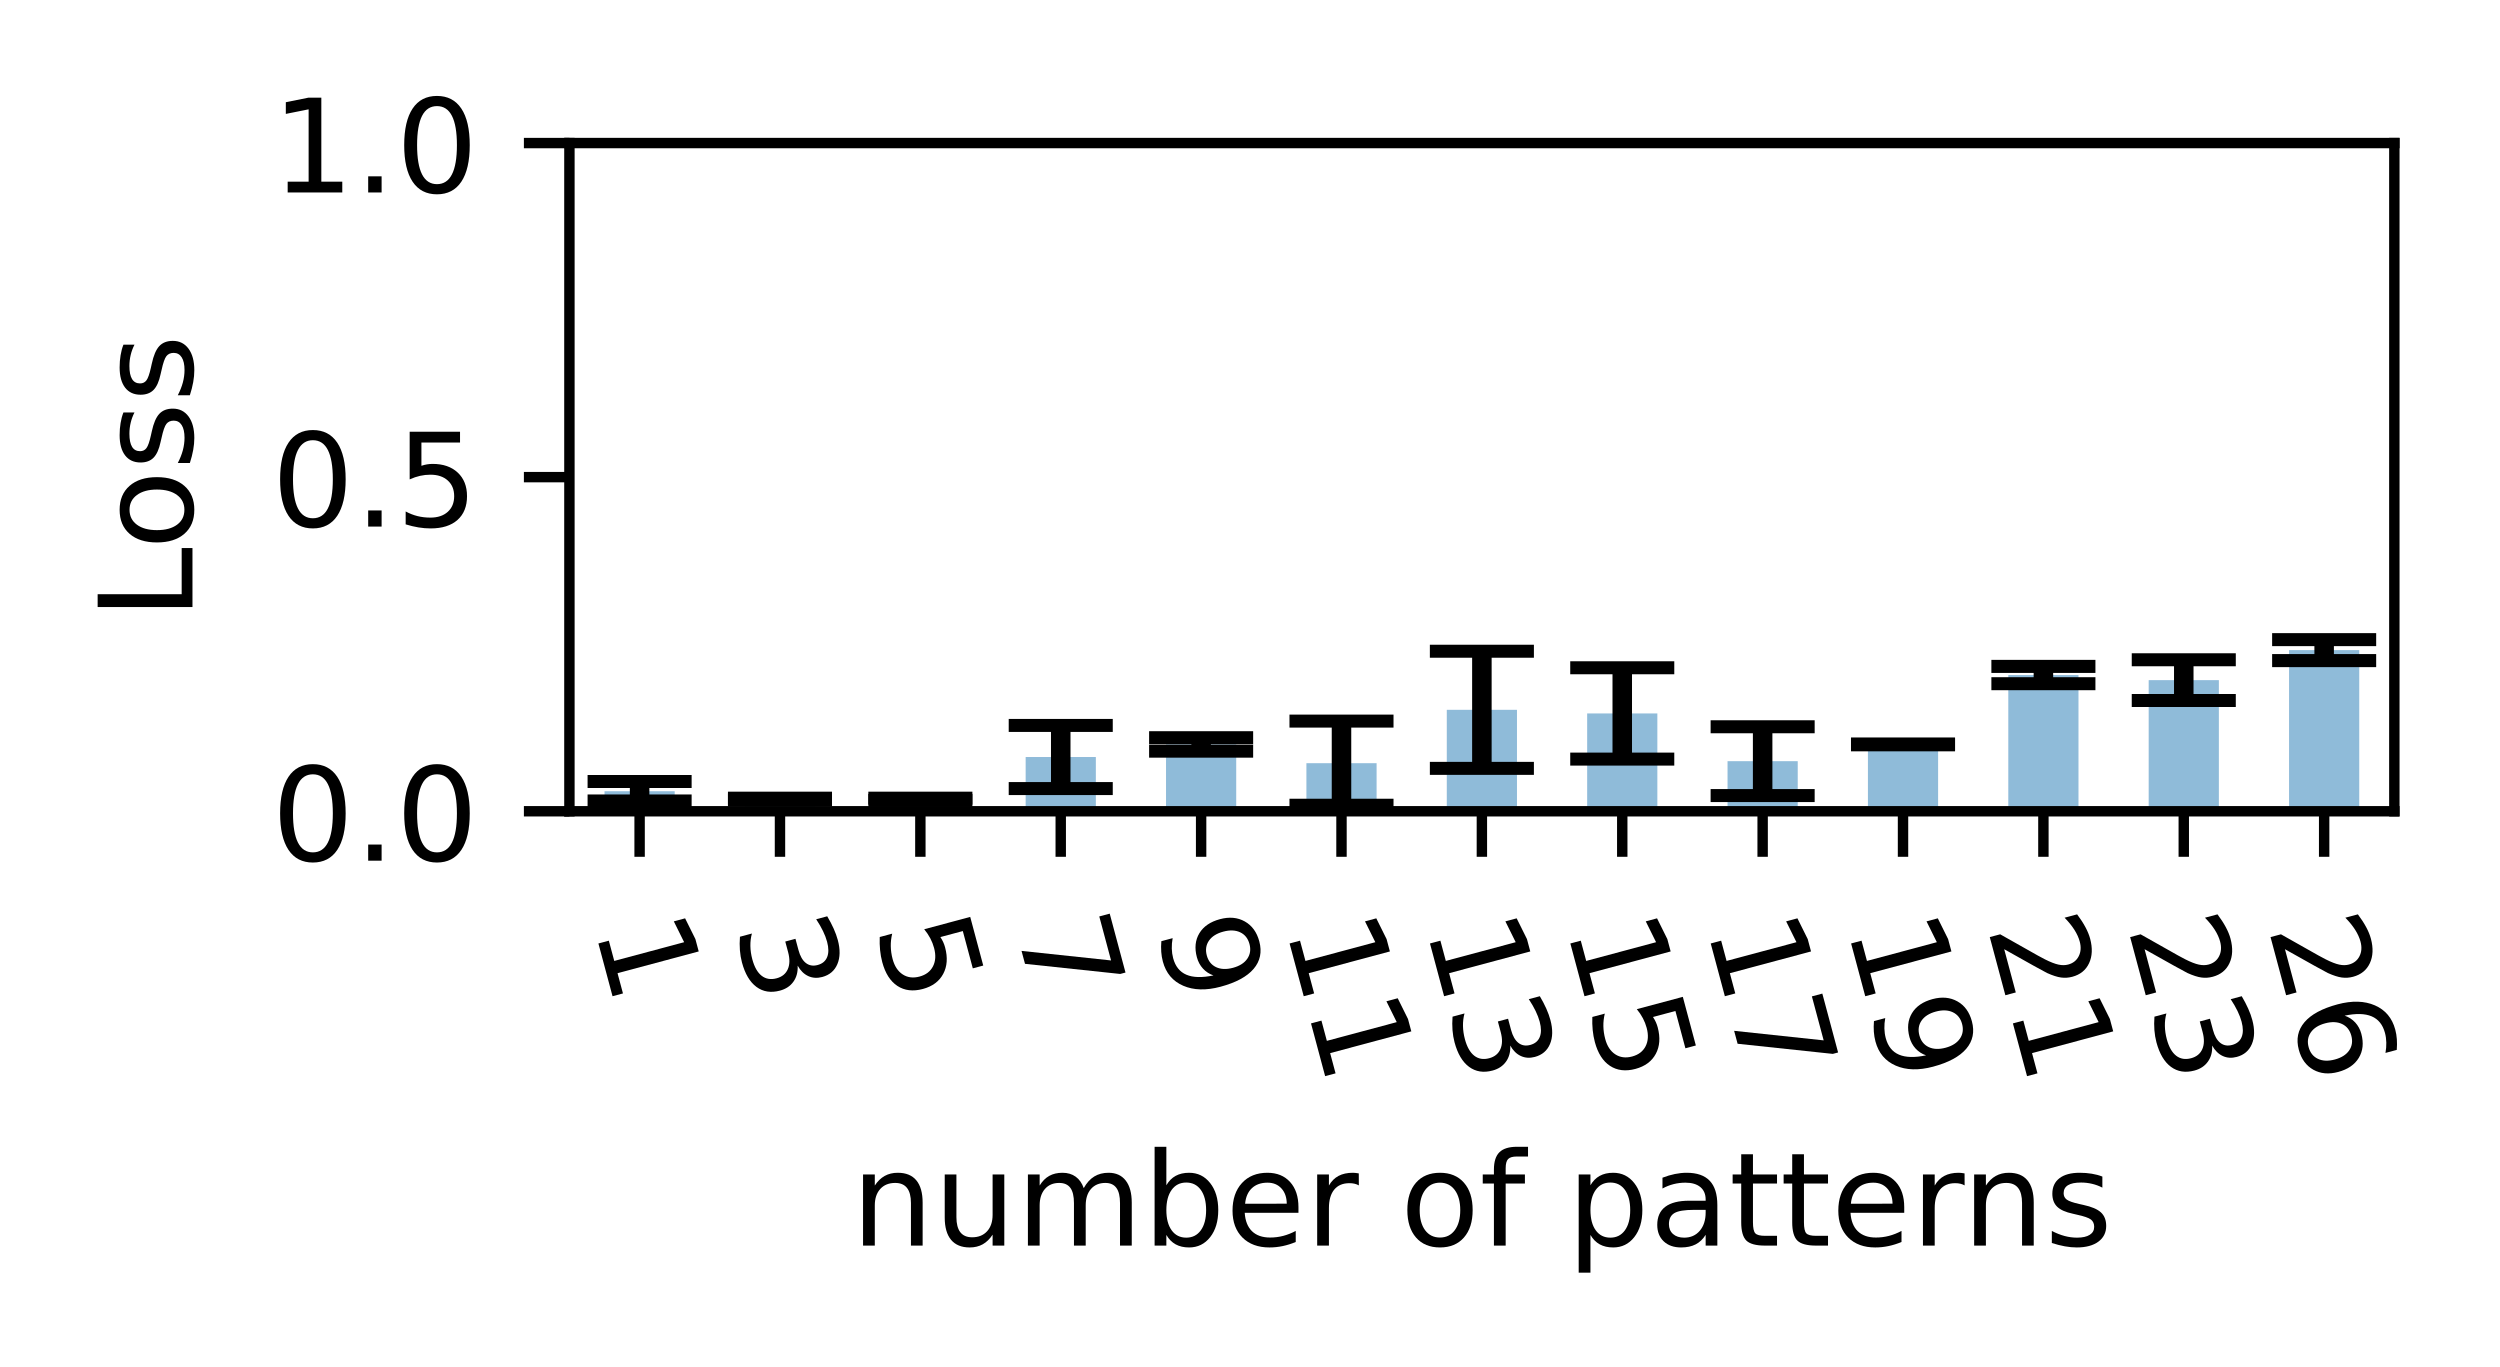
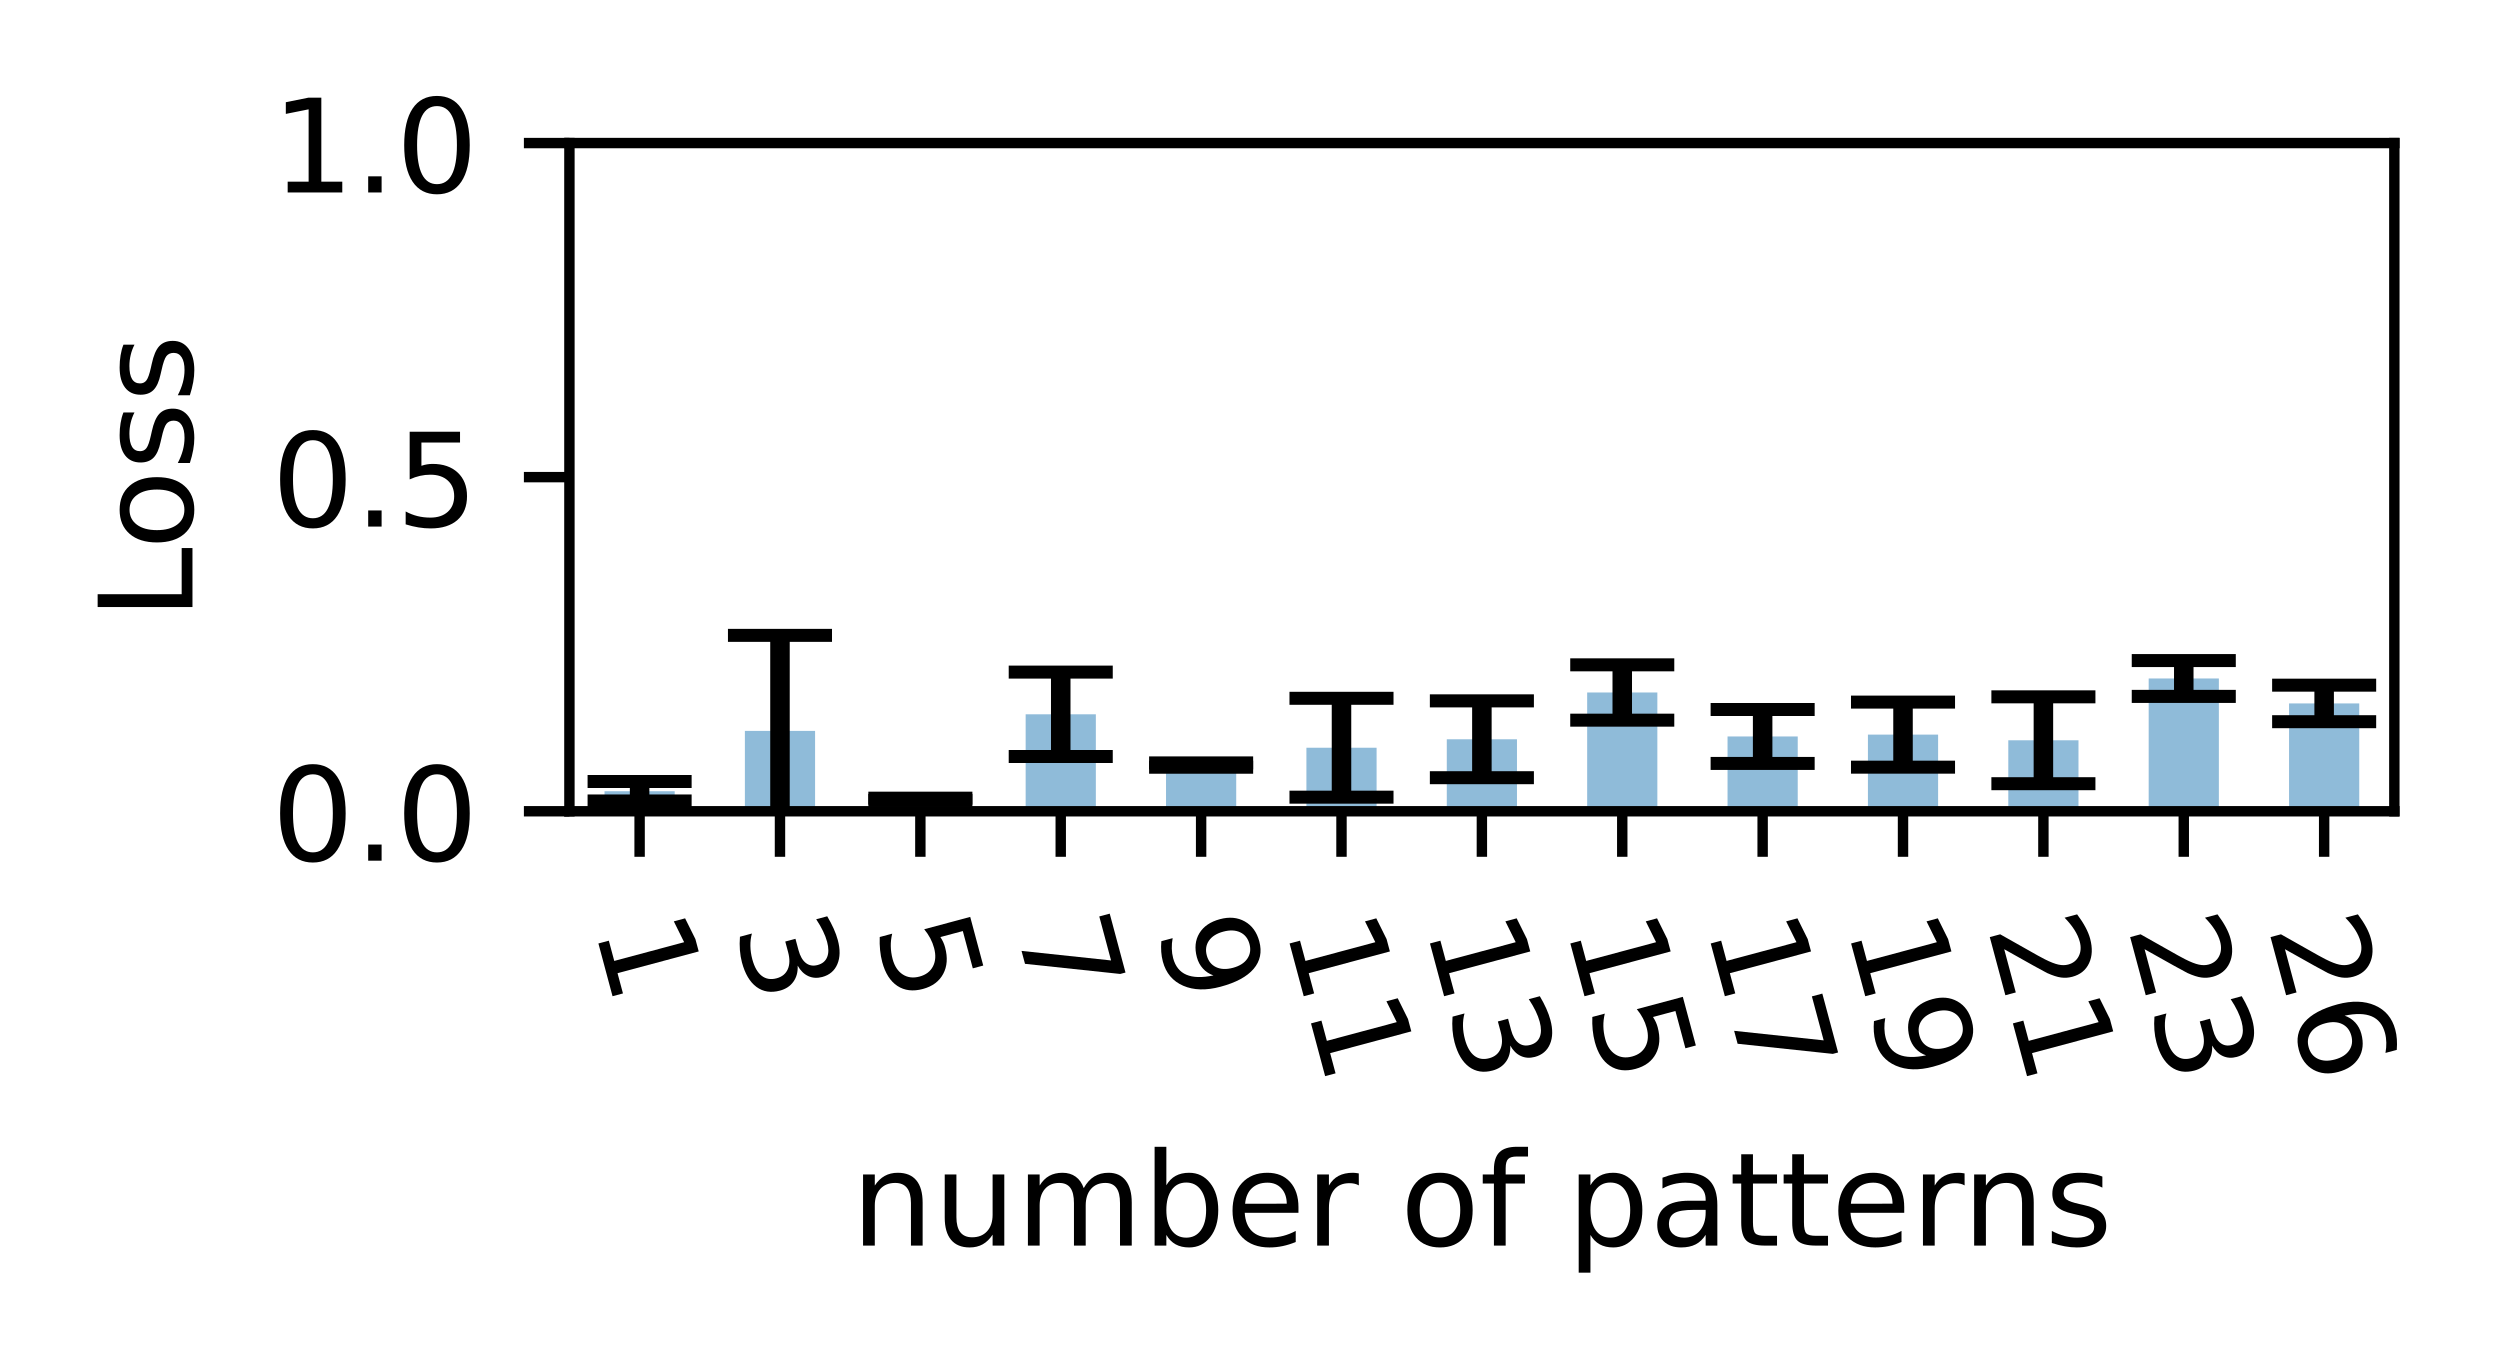
<svg xmlns="http://www.w3.org/2000/svg" xmlns:xlink="http://www.w3.org/1999/xlink" width="192.22pt" height="105.052pt" viewBox="0 0 192.22 105.052" version="1.1">
  <defs>
    <style type="text/css">*{stroke-linejoin: round; stroke-linecap: butt}</style>
  </defs>
  <g id="figure_1">
    <g id="patch_1">
      <path d="M 0 105.052  L 192.22 105.052  L 192.22 0  L 0 0  L 0 105.052  z " style="fill: none" />
    </g>
    <g id="axes_1">
      <g id="patch_2">
        <path d="M 43.781 62.377  L 184.096 62.377  L 184.096 10.999  L 43.781 10.999  L 43.781 62.377  z " style="fill: none" />
      </g>
      <g id="patch_3">
-         <path d="M 46.48 62.377  L 51.876 62.377  L 51.876 60.836  L 46.48 60.836  z " clip-path="url(#p8978beb3d9)" style="fill: #1f77b4; opacity: 0.5" />
+         <path d="M 46.48 62.377  L 51.876 62.377  L 51.876 60.836  L 46.48 60.836  z " clip-path="url(#pccd1e71711)" style="fill: #1f77b4; opacity: 0.5" />
      </g>
      <g id="patch_4">
-         <path d="M 57.273 62.377  L 62.67 62.377  L 62.67 61.443  L 57.273 61.443  z " clip-path="url(#p8978beb3d9)" style="fill: #1f77b4; opacity: 0.5" />
+         <path d="M 57.273 62.377  L 62.67 62.377  L 62.67 56.197  L 57.273 56.197  z " clip-path="url(#pccd1e71711)" style="fill: #1f77b4; opacity: 0.5" />
      </g>
      <g id="patch_5">
-         <path d="M 68.067 62.377  L 73.463 62.377  L 73.463 61.457  L 68.067 61.457  z " clip-path="url(#p8978beb3d9)" style="fill: #1f77b4; opacity: 0.5" />
+         <path d="M 68.067 62.377  L 73.463 62.377  L 73.463 61.457  L 68.067 61.457  z " clip-path="url(#pccd1e71711)" style="fill: #1f77b4; opacity: 0.5" />
      </g>
      <g id="patch_6">
-         <path d="M 78.86 62.377  L 84.257 62.377  L 84.257 58.205  L 78.86 58.205  z " clip-path="url(#p8978beb3d9)" style="fill: #1f77b4; opacity: 0.5" />
+         <path d="M 78.86 62.377  L 84.257 62.377  L 84.257 54.921  L 78.86 54.921  z " clip-path="url(#pccd1e71711)" style="fill: #1f77b4; opacity: 0.5" />
      </g>
      <g id="patch_7">
-         <path d="M 89.653 62.377  L 95.05 62.377  L 95.05 57.237  L 89.653 57.237  z " clip-path="url(#p8978beb3d9)" style="fill: #1f77b4; opacity: 0.5" />
+         <path d="M 89.653 62.377  L 95.05 62.377  L 95.05 58.825  L 89.653 58.825  z " clip-path="url(#pccd1e71711)" style="fill: #1f77b4; opacity: 0.5" />
      </g>
      <g id="patch_8">
-         <path d="M 100.447 62.377  L 105.844 62.377  L 105.844 58.68  L 100.447 58.68  z " clip-path="url(#p8978beb3d9)" style="fill: #1f77b4; opacity: 0.5" />
+         <path d="M 100.447 62.377  L 105.844 62.377  L 105.844 57.492  L 100.447 57.492  z " clip-path="url(#pccd1e71711)" style="fill: #1f77b4; opacity: 0.5" />
      </g>
      <g id="patch_9">
-         <path d="M 111.24 62.377  L 116.637 62.377  L 116.637 54.576  L 111.24 54.576  z " clip-path="url(#p8978beb3d9)" style="fill: #1f77b4; opacity: 0.5" />
+         <path d="M 111.24 62.377  L 116.637 62.377  L 116.637 56.842  L 111.24 56.842  z " clip-path="url(#pccd1e71711)" style="fill: #1f77b4; opacity: 0.5" />
      </g>
      <g id="patch_10">
-         <path d="M 122.034 62.377  L 127.431 62.377  L 127.431 54.855  L 122.034 54.855  z " clip-path="url(#p8978beb3d9)" style="fill: #1f77b4; opacity: 0.5" />
+         <path d="M 122.034 62.377  L 127.431 62.377  L 127.431 53.244  L 122.034 53.244  z " clip-path="url(#pccd1e71711)" style="fill: #1f77b4; opacity: 0.5" />
      </g>
      <g id="patch_11">
-         <path d="M 132.827 62.377  L 138.224 62.377  L 138.224 58.525  L 132.827 58.525  z " clip-path="url(#p8978beb3d9)" style="fill: #1f77b4; opacity: 0.5" />
+         <path d="M 132.827 62.377  L 138.224 62.377  L 138.224 56.625  L 132.827 56.625  z " clip-path="url(#pccd1e71711)" style="fill: #1f77b4; opacity: 0.5" />
      </g>
      <g id="patch_12">
-         <path d="M 143.621 62.377  L 149.017 62.377  L 149.017 57.235  L 143.621 57.235  z " clip-path="url(#p8978beb3d9)" style="fill: #1f77b4; opacity: 0.5" />
+         <path d="M 143.621 62.377  L 149.017 62.377  L 149.017 56.483  L 143.621 56.483  z " clip-path="url(#pccd1e71711)" style="fill: #1f77b4; opacity: 0.5" />
      </g>
      <g id="patch_13">
-         <path d="M 154.414 62.377  L 159.811 62.377  L 159.811 51.904  L 154.414 51.904  z " clip-path="url(#p8978beb3d9)" style="fill: #1f77b4; opacity: 0.5" />
+         <path d="M 154.414 62.377  L 159.811 62.377  L 159.811 56.918  L 154.414 56.918  z " clip-path="url(#pccd1e71711)" style="fill: #1f77b4; opacity: 0.5" />
      </g>
      <g id="patch_14">
-         <path d="M 165.208 62.377  L 170.604 62.377  L 170.604 52.294  L 165.208 52.294  z " clip-path="url(#p8978beb3d9)" style="fill: #1f77b4; opacity: 0.5" />
+         <path d="M 165.208 62.377  L 170.604 62.377  L 170.604 52.167  L 165.208 52.167  z " clip-path="url(#pccd1e71711)" style="fill: #1f77b4; opacity: 0.5" />
      </g>
      <g id="patch_15">
-         <path d="M 176.001 62.377  L 181.398 62.377  L 181.398 49.985  L 176.001 49.985  z " clip-path="url(#p8978beb3d9)" style="fill: #1f77b4; opacity: 0.5" />
+         <path d="M 176.001 62.377  L 181.398 62.377  L 181.398 54.085  L 176.001 54.085  z " clip-path="url(#pccd1e71711)" style="fill: #1f77b4; opacity: 0.5" />
      </g>
      <g id="matplotlib.axis_1">
        <g id="xtick_1">
          <g id="line2d_1">
            <defs>
-               <path id="m51e8d562d4" d="M 0 0  L 0 3.5  " style="stroke: #000000; stroke-width: 0.8" />
+               <path id="md15a72205b" d="M 0 0  L 0 3.5  " style="stroke: #000000; stroke-width: 0.8" />
            </defs>
            <g>
-               <use xlink:href="#m51e8d562d4" x="49.178" y="62.377" style="stroke: #000000; stroke-width: 0.8" />
+               <use xlink:href="#md15a72205b" x="49.178" y="62.377" style="stroke: #000000; stroke-width: 0.8" />
            </g>
          </g>
          <g id="text_1">
            <g transform="translate(45.68926 71.34379) rotate(-285) scale(0.1 -0.1)">
              <defs>
                <path id="DejaVuSans-31" d="M 794 531  L 1825 531  L 1825 4091  L 703 3866  L 703 4441  L 1819 4666  L 2450 4666  L 2450 531  L 3481 531  L 3481 0  L 794 0  L 794 531  z " transform="scale(0.015625)" />
              </defs>
              <use xlink:href="#DejaVuSans-31" />
            </g>
          </g>
        </g>
        <g id="xtick_2">
          <g id="line2d_2">
            <g>
-               <use xlink:href="#m51e8d562d4" x="59.971" y="62.377" style="stroke: #000000; stroke-width: 0.8" />
+               <use xlink:href="#md15a72205b" x="59.971" y="62.377" style="stroke: #000000; stroke-width: 0.8" />
            </g>
          </g>
          <g id="text_2">
            <g transform="translate(56.48272 71.34379) rotate(-285) scale(0.1 -0.1)">
              <defs>
                <path id="DejaVuSans-33" d="M 2597 2516  Q 3050 2419 3304 2112  Q 3559 1806 3559 1356  Q 3559 666 3084 287  Q 2609 -91 1734 -91  Q 1441 -91 1130 -33  Q 819 25 488 141  L 488 750  Q 750 597 1062 519  Q 1375 441 1716 441  Q 2309 441 2620 675  Q 2931 909 2931 1356  Q 2931 1769 2642 2001  Q 2353 2234 1838 2234  L 1294 2234  L 1294 2753  L 1863 2753  Q 2328 2753 2575 2939  Q 2822 3125 2822 3475  Q 2822 3834 2567 4026  Q 2313 4219 1838 4219  Q 1578 4219 1281 4162  Q 984 4106 628 3988  L 628 4550  Q 988 4650 1302 4700  Q 1616 4750 1894 4750  Q 2613 4750 3031 4423  Q 3450 4097 3450 3541  Q 3450 3153 3228 2886  Q 3006 2619 2597 2516  z " transform="scale(0.015625)" />
              </defs>
              <use xlink:href="#DejaVuSans-33" />
            </g>
          </g>
        </g>
        <g id="xtick_3">
          <g id="line2d_3">
            <g>
-               <use xlink:href="#m51e8d562d4" x="70.765" y="62.377" style="stroke: #000000; stroke-width: 0.8" />
+               <use xlink:href="#md15a72205b" x="70.765" y="62.377" style="stroke: #000000; stroke-width: 0.8" />
            </g>
          </g>
          <g id="text_3">
            <g transform="translate(67.27618 71.34379) rotate(-285) scale(0.1 -0.1)">
              <defs>
                <path id="DejaVuSans-35" d="M 691 4666  L 3169 4666  L 3169 4134  L 1269 4134  L 1269 2991  Q 1406 3038 1543 3061  Q 1681 3084 1819 3084  Q 2600 3084 3056 2656  Q 3513 2228 3513 1497  Q 3513 744 3044 326  Q 2575 -91 1722 -91  Q 1428 -91 1123 -41  Q 819 9 494 109  L 494 744  Q 775 591 1075 516  Q 1375 441 1709 441  Q 2250 441 2565 725  Q 2881 1009 2881 1497  Q 2881 1984 2565 2268  Q 2250 2553 1709 2553  Q 1456 2553 1204 2497  Q 953 2441 691 2322  L 691 4666  z " transform="scale(0.015625)" />
              </defs>
              <use xlink:href="#DejaVuSans-35" />
            </g>
          </g>
        </g>
        <g id="xtick_4">
          <g id="line2d_4">
            <g>
-               <use xlink:href="#m51e8d562d4" x="81.558" y="62.377" style="stroke: #000000; stroke-width: 0.8" />
+               <use xlink:href="#md15a72205b" x="81.558" y="62.377" style="stroke: #000000; stroke-width: 0.8" />
            </g>
          </g>
          <g id="text_4">
            <g transform="translate(78.06964 71.34379) rotate(-285) scale(0.1 -0.1)">
              <defs>
                <path id="DejaVuSans-37" d="M 525 4666  L 3525 4666  L 3525 4397  L 1831 0  L 1172 0  L 2766 4134  L 525 4134  L 525 4666  z " transform="scale(0.015625)" />
              </defs>
              <use xlink:href="#DejaVuSans-37" />
            </g>
          </g>
        </g>
        <g id="xtick_5">
          <g id="line2d_5">
            <g>
-               <use xlink:href="#m51e8d562d4" x="92.352" y="62.377" style="stroke: #000000; stroke-width: 0.8" />
+               <use xlink:href="#md15a72205b" x="92.352" y="62.377" style="stroke: #000000; stroke-width: 0.8" />
            </g>
          </g>
          <g id="text_5">
            <g transform="translate(88.86309 71.34379) rotate(-285) scale(0.1 -0.1)">
              <defs>
                <path id="DejaVuSans-39" d="M 703 97  L 703 672  Q 941 559 1184 500  Q 1428 441 1663 441  Q 2288 441 2617 861  Q 2947 1281 2994 2138  Q 2813 1869 2534 1725  Q 2256 1581 1919 1581  Q 1219 1581 811 2004  Q 403 2428 403 3163  Q 403 3881 828 4315  Q 1253 4750 1959 4750  Q 2769 4750 3195 4129  Q 3622 3509 3622 2328  Q 3622 1225 3098 567  Q 2575 -91 1691 -91  Q 1453 -91 1209 -44  Q 966 3 703 97  z M 1959 2075  Q 2384 2075 2632 2365  Q 2881 2656 2881 3163  Q 2881 3666 2632 3958  Q 2384 4250 1959 4250  Q 1534 4250 1286 3958  Q 1038 3666 1038 3163  Q 1038 2656 1286 2365  Q 1534 2075 1959 2075  z " transform="scale(0.015625)" />
              </defs>
              <use xlink:href="#DejaVuSans-39" />
            </g>
          </g>
        </g>
        <g id="xtick_6">
          <g id="line2d_6">
            <g>
-               <use xlink:href="#m51e8d562d4" x="103.145" y="62.377" style="stroke: #000000; stroke-width: 0.8" />
+               <use xlink:href="#md15a72205b" x="103.145" y="62.377" style="stroke: #000000; stroke-width: 0.8" />
            </g>
          </g>
          <g id="text_6">
            <g transform="translate(98.83318 71.34379) rotate(-285) scale(0.1 -0.1)">
              <use xlink:href="#DejaVuSans-31" />
              <use xlink:href="#DejaVuSans-31" transform="translate(63.62305 0)" />
            </g>
          </g>
        </g>
        <g id="xtick_7">
          <g id="line2d_7">
            <g>
-               <use xlink:href="#m51e8d562d4" x="113.939" y="62.377" style="stroke: #000000; stroke-width: 0.8" />
+               <use xlink:href="#md15a72205b" x="113.939" y="62.377" style="stroke: #000000; stroke-width: 0.8" />
            </g>
          </g>
          <g id="text_7">
            <g transform="translate(109.6266 71.34379) rotate(-285) scale(0.1 -0.1)">
              <use xlink:href="#DejaVuSans-31" />
              <use xlink:href="#DejaVuSans-33" transform="translate(63.62305 0)" />
            </g>
          </g>
        </g>
        <g id="xtick_8">
          <g id="line2d_8">
            <g>
-               <use xlink:href="#m51e8d562d4" x="124.732" y="62.377" style="stroke: #000000; stroke-width: 0.8" />
+               <use xlink:href="#md15a72205b" x="124.732" y="62.377" style="stroke: #000000; stroke-width: 0.8" />
            </g>
          </g>
          <g id="text_8">
            <g transform="translate(120.4201 71.34379) rotate(-285) scale(0.1 -0.1)">
              <use xlink:href="#DejaVuSans-31" />
              <use xlink:href="#DejaVuSans-35" transform="translate(63.62305 0)" />
            </g>
          </g>
        </g>
        <g id="xtick_9">
          <g id="line2d_9">
            <g>
-               <use xlink:href="#m51e8d562d4" x="135.526" y="62.377" style="stroke: #000000; stroke-width: 0.8" />
+               <use xlink:href="#md15a72205b" x="135.526" y="62.377" style="stroke: #000000; stroke-width: 0.8" />
            </g>
          </g>
          <g id="text_9">
            <g transform="translate(131.2136 71.34379) rotate(-285) scale(0.1 -0.1)">
              <use xlink:href="#DejaVuSans-31" />
              <use xlink:href="#DejaVuSans-37" transform="translate(63.62305 0)" />
            </g>
          </g>
        </g>
        <g id="xtick_10">
          <g id="line2d_10">
            <g>
-               <use xlink:href="#m51e8d562d4" x="146.319" y="62.377" style="stroke: #000000; stroke-width: 0.8" />
+               <use xlink:href="#md15a72205b" x="146.319" y="62.377" style="stroke: #000000; stroke-width: 0.8" />
            </g>
          </g>
          <g id="text_10">
            <g transform="translate(142.007 71.34379) rotate(-285) scale(0.1 -0.1)">
              <use xlink:href="#DejaVuSans-31" />
              <use xlink:href="#DejaVuSans-39" transform="translate(63.62305 0)" />
            </g>
          </g>
        </g>
        <g id="xtick_11">
          <g id="line2d_11">
            <g>
-               <use xlink:href="#m51e8d562d4" x="157.113" y="62.377" style="stroke: #000000; stroke-width: 0.8" />
+               <use xlink:href="#md15a72205b" x="157.113" y="62.377" style="stroke: #000000; stroke-width: 0.8" />
            </g>
          </g>
          <g id="text_11">
            <g transform="translate(152.8005 71.34379) rotate(-285) scale(0.1 -0.1)">
              <defs>
                <path id="DejaVuSans-32" d="M 1228 531  L 3431 531  L 3431 0  L 469 0  L 469 531  Q 828 903 1448 1529  Q 2069 2156 2228 2338  Q 2531 2678 2651 2914  Q 2772 3150 2772 3378  Q 2772 3750 2511 3984  Q 2250 4219 1831 4219  Q 1534 4219 1204 4116  Q 875 4013 500 3803  L 500 4441  Q 881 4594 1212 4672  Q 1544 4750 1819 4750  Q 2544 4750 2975 4387  Q 3406 4025 3406 3419  Q 3406 3131 3298 2873  Q 3191 2616 2906 2266  Q 2828 2175 2409 1742  Q 1991 1309 1228 531  z " transform="scale(0.015625)" />
              </defs>
              <use xlink:href="#DejaVuSans-32" />
              <use xlink:href="#DejaVuSans-31" transform="translate(63.62305 0)" />
            </g>
          </g>
        </g>
        <g id="xtick_12">
          <g id="line2d_12">
            <g>
-               <use xlink:href="#m51e8d562d4" x="167.906" y="62.377" style="stroke: #000000; stroke-width: 0.8" />
+               <use xlink:href="#md15a72205b" x="167.906" y="62.377" style="stroke: #000000; stroke-width: 0.8" />
            </g>
          </g>
          <g id="text_12">
            <g transform="translate(163.5939 71.34379) rotate(-285) scale(0.1 -0.1)">
              <use xlink:href="#DejaVuSans-32" />
              <use xlink:href="#DejaVuSans-33" transform="translate(63.62305 0)" />
            </g>
          </g>
        </g>
        <g id="xtick_13">
          <g id="line2d_13">
            <g>
-               <use xlink:href="#m51e8d562d4" x="178.699" y="62.377" style="stroke: #000000; stroke-width: 0.8" />
+               <use xlink:href="#md15a72205b" x="178.699" y="62.377" style="stroke: #000000; stroke-width: 0.8" />
            </g>
          </g>
          <g id="text_13">
            <g transform="translate(174.3874 71.34379) rotate(-285) scale(0.1 -0.1)">
              <defs>
                <path id="DejaVuSans-36" d="M 2113 2584  Q 1688 2584 1439 2293  Q 1191 2003 1191 1497  Q 1191 994 1439 701  Q 1688 409 2113 409  Q 2538 409 2786 701  Q 3034 994 3034 1497  Q 3034 2003 2786 2293  Q 2538 2584 2113 2584  z M 3366 4563  L 3366 3988  Q 3128 4100 2886 4159  Q 2644 4219 2406 4219  Q 1781 4219 1451 3797  Q 1122 3375 1075 2522  Q 1259 2794 1537 2939  Q 1816 3084 2150 3084  Q 2853 3084 3261 2657  Q 3669 2231 3669 1497  Q 3669 778 3244 343  Q 2819 -91 2113 -91  Q 1303 -91 875 529  Q 447 1150 447 2328  Q 447 3434 972 4092  Q 1497 4750 2381 4750  Q 2619 4750 2861 4703  Q 3103 4656 3366 4563  z " transform="scale(0.015625)" />
              </defs>
              <use xlink:href="#DejaVuSans-32" />
              <use xlink:href="#DejaVuSans-36" transform="translate(63.62305 0)" />
            </g>
          </g>
        </g>
        <g id="text_14">
          <g transform="translate(65.45045 95.7719) scale(0.1 -0.1)">
            <defs>
              <path id="DejaVuSans-6e" d="M 3513 2113  L 3513 0  L 2938 0  L 2938 2094  Q 2938 2591 2744 2837  Q 2550 3084 2163 3084  Q 1697 3084 1428 2787  Q 1159 2491 1159 1978  L 1159 0  L 581 0  L 581 3500  L 1159 3500  L 1159 2956  Q 1366 3272 1645 3428  Q 1925 3584 2291 3584  Q 2894 3584 3203 3211  Q 3513 2838 3513 2113  z " transform="scale(0.015625)" />
              <path id="DejaVuSans-75" d="M 544 1381  L 544 3500  L 1119 3500  L 1119 1403  Q 1119 906 1312 657  Q 1506 409 1894 409  Q 2359 409 2629 706  Q 2900 1003 2900 1516  L 2900 3500  L 3475 3500  L 3475 0  L 2900 0  L 2900 538  Q 2691 219 2414 64  Q 2138 -91 1772 -91  Q 1169 -91 856 284  Q 544 659 544 1381  z M 1991 3584  L 1991 3584  z " transform="scale(0.015625)" />
              <path id="DejaVuSans-6d" d="M 3328 2828  Q 3544 3216 3844 3400  Q 4144 3584 4550 3584  Q 5097 3584 5394 3201  Q 5691 2819 5691 2113  L 5691 0  L 5113 0  L 5113 2094  Q 5113 2597 4934 2840  Q 4756 3084 4391 3084  Q 3944 3084 3684 2787  Q 3425 2491 3425 1978  L 3425 0  L 2847 0  L 2847 2094  Q 2847 2600 2669 2842  Q 2491 3084 2119 3084  Q 1678 3084 1418 2786  Q 1159 2488 1159 1978  L 1159 0  L 581 0  L 581 3500  L 1159 3500  L 1159 2956  Q 1356 3278 1631 3431  Q 1906 3584 2284 3584  Q 2666 3584 2933 3390  Q 3200 3197 3328 2828  z " transform="scale(0.015625)" />
              <path id="DejaVuSans-62" d="M 3116 1747  Q 3116 2381 2855 2742  Q 2594 3103 2138 3103  Q 1681 3103 1420 2742  Q 1159 2381 1159 1747  Q 1159 1113 1420 752  Q 1681 391 2138 391  Q 2594 391 2855 752  Q 3116 1113 3116 1747  z M 1159 2969  Q 1341 3281 1617 3432  Q 1894 3584 2278 3584  Q 2916 3584 3314 3078  Q 3713 2572 3713 1747  Q 3713 922 3314 415  Q 2916 -91 2278 -91  Q 1894 -91 1617 61  Q 1341 213 1159 525  L 1159 0  L 581 0  L 581 4863  L 1159 4863  L 1159 2969  z " transform="scale(0.015625)" />
              <path id="DejaVuSans-65" d="M 3597 1894  L 3597 1613  L 953 1613  Q 991 1019 1311 708  Q 1631 397 2203 397  Q 2534 397 2845 478  Q 3156 559 3463 722  L 3463 178  Q 3153 47 2828 -22  Q 2503 -91 2169 -91  Q 1331 -91 842 396  Q 353 884 353 1716  Q 353 2575 817 3079  Q 1281 3584 2069 3584  Q 2775 3584 3186 3129  Q 3597 2675 3597 1894  z M 3022 2063  Q 3016 2534 2758 2815  Q 2500 3097 2075 3097  Q 1594 3097 1305 2825  Q 1016 2553 972 2059  L 3022 2063  z " transform="scale(0.015625)" />
              <path id="DejaVuSans-72" d="M 2631 2963  Q 2534 3019 2420 3045  Q 2306 3072 2169 3072  Q 1681 3072 1420 2755  Q 1159 2438 1159 1844  L 1159 0  L 581 0  L 581 3500  L 1159 3500  L 1159 2956  Q 1341 3275 1631 3429  Q 1922 3584 2338 3584  Q 2397 3584 2469 3576  Q 2541 3569 2628 3553  L 2631 2963  z " transform="scale(0.015625)" />
              <path id="DejaVuSans-20" transform="scale(0.015625)" />
              <path id="DejaVuSans-6f" d="M 1959 3097  Q 1497 3097 1228 2736  Q 959 2375 959 1747  Q 959 1119 1226 758  Q 1494 397 1959 397  Q 2419 397 2687 759  Q 2956 1122 2956 1747  Q 2956 2369 2687 2733  Q 2419 3097 1959 3097  z M 1959 3584  Q 2709 3584 3137 3096  Q 3566 2609 3566 1747  Q 3566 888 3137 398  Q 2709 -91 1959 -91  Q 1206 -91 779 398  Q 353 888 353 1747  Q 353 2609 779 3096  Q 1206 3584 1959 3584  z " transform="scale(0.015625)" />
              <path id="DejaVuSans-66" d="M 2375 4863  L 2375 4384  L 1825 4384  Q 1516 4384 1395 4259  Q 1275 4134 1275 3809  L 1275 3500  L 2222 3500  L 2222 3053  L 1275 3053  L 1275 0  L 697 0  L 697 3053  L 147 3053  L 147 3500  L 697 3500  L 697 3744  Q 697 4328 969 4595  Q 1241 4863 1831 4863  L 2375 4863  z " transform="scale(0.015625)" />
              <path id="DejaVuSans-70" d="M 1159 525  L 1159 -1331  L 581 -1331  L 581 3500  L 1159 3500  L 1159 2969  Q 1341 3281 1617 3432  Q 1894 3584 2278 3584  Q 2916 3584 3314 3078  Q 3713 2572 3713 1747  Q 3713 922 3314 415  Q 2916 -91 2278 -91  Q 1894 -91 1617 61  Q 1341 213 1159 525  z M 3116 1747  Q 3116 2381 2855 2742  Q 2594 3103 2138 3103  Q 1681 3103 1420 2742  Q 1159 2381 1159 1747  Q 1159 1113 1420 752  Q 1681 391 2138 391  Q 2594 391 2855 752  Q 3116 1113 3116 1747  z " transform="scale(0.015625)" />
              <path id="DejaVuSans-61" d="M 2194 1759  Q 1497 1759 1228 1600  Q 959 1441 959 1056  Q 959 750 1161 570  Q 1363 391 1709 391  Q 2188 391 2477 730  Q 2766 1069 2766 1631  L 2766 1759  L 2194 1759  z M 3341 1997  L 3341 0  L 2766 0  L 2766 531  Q 2569 213 2275 61  Q 1981 -91 1556 -91  Q 1019 -91 701 211  Q 384 513 384 1019  Q 384 1609 779 1909  Q 1175 2209 1959 2209  L 2766 2209  L 2766 2266  Q 2766 2663 2505 2880  Q 2244 3097 1772 3097  Q 1472 3097 1187 3025  Q 903 2953 641 2809  L 641 3341  Q 956 3463 1253 3523  Q 1550 3584 1831 3584  Q 2591 3584 2966 3190  Q 3341 2797 3341 1997  z " transform="scale(0.015625)" />
              <path id="DejaVuSans-74" d="M 1172 4494  L 1172 3500  L 2356 3500  L 2356 3053  L 1172 3053  L 1172 1153  Q 1172 725 1289 603  Q 1406 481 1766 481  L 2356 481  L 2356 0  L 1766 0  Q 1100 0 847 248  Q 594 497 594 1153  L 594 3053  L 172 3053  L 172 3500  L 594 3500  L 594 4494  L 1172 4494  z " transform="scale(0.015625)" />
              <path id="DejaVuSans-73" d="M 2834 3397  L 2834 2853  Q 2591 2978 2328 3040  Q 2066 3103 1784 3103  Q 1356 3103 1142 2972  Q 928 2841 928 2578  Q 928 2378 1081 2264  Q 1234 2150 1697 2047  L 1894 2003  Q 2506 1872 2764 1633  Q 3022 1394 3022 966  Q 3022 478 2636 193  Q 2250 -91 1575 -91  Q 1294 -91 989 -36  Q 684 19 347 128  L 347 722  Q 666 556 975 473  Q 1284 391 1588 391  Q 1994 391 2212 530  Q 2431 669 2431 922  Q 2431 1156 2273 1281  Q 2116 1406 1581 1522  L 1381 1569  Q 847 1681 609 1914  Q 372 2147 372 2553  Q 372 3047 722 3315  Q 1072 3584 1716 3584  Q 2034 3584 2315 3537  Q 2597 3491 2834 3397  z " transform="scale(0.015625)" />
            </defs>
            <use xlink:href="#DejaVuSans-6e" />
            <use xlink:href="#DejaVuSans-75" transform="translate(63.37891 0)" />
            <use xlink:href="#DejaVuSans-6d" transform="translate(126.7578 0)" />
            <use xlink:href="#DejaVuSans-62" transform="translate(224.1699 0)" />
            <use xlink:href="#DejaVuSans-65" transform="translate(287.6465 0)" />
            <use xlink:href="#DejaVuSans-72" transform="translate(349.1699 0)" />
            <use xlink:href="#DejaVuSans-20" transform="translate(390.2832 0)" />
            <use xlink:href="#DejaVuSans-6f" transform="translate(422.0703 0)" />
            <use xlink:href="#DejaVuSans-66" transform="translate(483.252 0)" />
            <use xlink:href="#DejaVuSans-20" transform="translate(518.457 0)" />
            <use xlink:href="#DejaVuSans-70" transform="translate(550.2441 0)" />
            <use xlink:href="#DejaVuSans-61" transform="translate(613.7207 0)" />
            <use xlink:href="#DejaVuSans-74" transform="translate(675 0)" />
            <use xlink:href="#DejaVuSans-74" transform="translate(714.209 0)" />
            <use xlink:href="#DejaVuSans-65" transform="translate(753.418 0)" />
            <use xlink:href="#DejaVuSans-72" transform="translate(814.9414 0)" />
            <use xlink:href="#DejaVuSans-6e" transform="translate(854.3047 0)" />
            <use xlink:href="#DejaVuSans-73" transform="translate(917.6836 0)" />
          </g>
        </g>
      </g>
      <g id="matplotlib.axis_2">
        <g id="ytick_1">
          <g id="line2d_14">
            <defs>
-               <path id="m951de542c3" d="M 0 0  L -3.5 0  " style="stroke: #000000; stroke-width: 0.8" />
+               <path id="m23c8a04f16" d="M 0 0  L -3.5 0  " style="stroke: #000000; stroke-width: 0.8" />
            </defs>
            <g>
-               <use xlink:href="#m951de542c3" x="43.781" y="62.377" style="stroke: #000000; stroke-width: 0.8" />
+               <use xlink:href="#m23c8a04f16" x="43.781" y="62.377" style="stroke: #000000; stroke-width: 0.8" />
            </g>
          </g>
          <g id="text_15">
            <g transform="translate(20.87813 66.17639) scale(0.1 -0.1)">
              <defs>
                <path id="DejaVuSans-30" d="M 2034 4250  Q 1547 4250 1301 3770  Q 1056 3291 1056 2328  Q 1056 1369 1301 889  Q 1547 409 2034 409  Q 2525 409 2770 889  Q 3016 1369 3016 2328  Q 3016 3291 2770 3770  Q 2525 4250 2034 4250  z M 2034 4750  Q 2819 4750 3233 4129  Q 3647 3509 3647 2328  Q 3647 1150 3233 529  Q 2819 -91 2034 -91  Q 1250 -91 836 529  Q 422 1150 422 2328  Q 422 3509 836 4129  Q 1250 4750 2034 4750  z " transform="scale(0.015625)" />
                <path id="DejaVuSans-2e" d="M 684 794  L 1344 794  L 1344 0  L 684 0  L 684 794  z " transform="scale(0.015625)" />
              </defs>
              <use xlink:href="#DejaVuSans-30" />
              <use xlink:href="#DejaVuSans-2e" transform="translate(63.62305 0)" />
              <use xlink:href="#DejaVuSans-30" transform="translate(95.41016 0)" />
            </g>
          </g>
        </g>
        <g id="ytick_2">
          <g id="line2d_15">
            <g>
-               <use xlink:href="#m951de542c3" x="43.781" y="36.688" style="stroke: #000000; stroke-width: 0.8" />
+               <use xlink:href="#m23c8a04f16" x="43.781" y="36.688" style="stroke: #000000; stroke-width: 0.8" />
            </g>
          </g>
          <g id="text_16">
            <g transform="translate(20.87813 40.48741) scale(0.1 -0.1)">
              <use xlink:href="#DejaVuSans-30" />
              <use xlink:href="#DejaVuSans-2e" transform="translate(63.62305 0)" />
              <use xlink:href="#DejaVuSans-35" transform="translate(95.41016 0)" />
            </g>
          </g>
        </g>
        <g id="ytick_3">
          <g id="line2d_16">
            <g>
-               <use xlink:href="#m951de542c3" x="43.781" y="10.999" style="stroke: #000000; stroke-width: 0.8" />
+               <use xlink:href="#m23c8a04f16" x="43.781" y="10.999" style="stroke: #000000; stroke-width: 0.8" />
            </g>
          </g>
          <g id="text_17">
            <g transform="translate(20.87813 14.79844) scale(0.1 -0.1)">
              <use xlink:href="#DejaVuSans-31" />
              <use xlink:href="#DejaVuSans-2e" transform="translate(63.62305 0)" />
              <use xlink:href="#DejaVuSans-30" transform="translate(95.41016 0)" />
            </g>
          </g>
        </g>
        <g id="text_18">
          <g transform="translate(14.79844 47.65538) rotate(-90) scale(0.1 -0.1)">
            <defs>
              <path id="DejaVuSans-4c" d="M 628 4666  L 1259 4666  L 1259 531  L 3531 531  L 3531 0  L 628 0  L 628 4666  z " transform="scale(0.015625)" />
            </defs>
            <use xlink:href="#DejaVuSans-4c" />
            <use xlink:href="#DejaVuSans-6f" transform="translate(53.96289 0)" />
            <use xlink:href="#DejaVuSans-73" transform="translate(115.1445 0)" />
            <use xlink:href="#DejaVuSans-73" transform="translate(167.2441 0)" />
          </g>
        </g>
      </g>
      <g id="LineCollection_1">
-         <path d="M 49.178 61.583  L 49.178 60.088  " clip-path="url(#p8978beb3d9)" style="fill: none; stroke: #000000; stroke-width: 1.5" />
-         <path d="M 59.971 61.517  L 59.971 61.369  " clip-path="url(#p8978beb3d9)" style="fill: none; stroke: #000000; stroke-width: 1.5" />
-         <path d="M 70.765 61.544  L 70.765 61.369  " clip-path="url(#p8978beb3d9)" style="fill: none; stroke: #000000; stroke-width: 1.5" />
-         <path d="M 81.558 60.632  L 81.558 55.778  " clip-path="url(#p8978beb3d9)" style="fill: none; stroke: #000000; stroke-width: 1.5" />
-         <path d="M 92.352 57.754  L 92.352 56.72  " clip-path="url(#p8978beb3d9)" style="fill: none; stroke: #000000; stroke-width: 1.5" />
-         <path d="M 103.145 61.915  L 103.145 55.444  " clip-path="url(#p8978beb3d9)" style="fill: none; stroke: #000000; stroke-width: 1.5" />
-         <path d="M 113.939 59.079  L 113.939 50.073  " clip-path="url(#p8978beb3d9)" style="fill: none; stroke: #000000; stroke-width: 1.5" />
-         <path d="M 124.732 58.365  L 124.732 51.344  " clip-path="url(#p8978beb3d9)" style="fill: none; stroke: #000000; stroke-width: 1.5" />
-         <path d="M 135.526 61.169  L 135.526 55.881  " clip-path="url(#p8978beb3d9)" style="fill: none; stroke: #000000; stroke-width: 1.5" />
-         <path d="M 146.319 57.268  L 146.319 57.201  " clip-path="url(#p8978beb3d9)" style="fill: none; stroke: #000000; stroke-width: 1.5" />
-         <path d="M 157.113 52.57  L 157.113 51.238  " clip-path="url(#p8978beb3d9)" style="fill: none; stroke: #000000; stroke-width: 1.5" />
-         <path d="M 167.906 53.859  L 167.906 50.73  " clip-path="url(#p8978beb3d9)" style="fill: none; stroke: #000000; stroke-width: 1.5" />
-         <path d="M 178.699 50.792  L 178.699 49.179  " clip-path="url(#p8978beb3d9)" style="fill: none; stroke: #000000; stroke-width: 1.5" />
+         <path d="M 49.178 61.583  L 49.178 60.088  " clip-path="url(#pccd1e71711)" style="fill: none; stroke: #000000; stroke-width: 1.5" />
+         <path d="M 59.971 63.541  L 59.971 48.853  " clip-path="url(#pccd1e71711)" style="fill: none; stroke: #000000; stroke-width: 1.5" />
+         <path d="M 70.765 61.544  L 70.765 61.369  " clip-path="url(#pccd1e71711)" style="fill: none; stroke: #000000; stroke-width: 1.5" />
+         <path d="M 81.558 58.167  L 81.558 51.676  " clip-path="url(#pccd1e71711)" style="fill: none; stroke: #000000; stroke-width: 1.5" />
+         <path d="M 92.352 58.99  L 92.352 58.659  " clip-path="url(#pccd1e71711)" style="fill: none; stroke: #000000; stroke-width: 1.5" />
+         <path d="M 103.145 61.292  L 103.145 53.691  " clip-path="url(#pccd1e71711)" style="fill: none; stroke: #000000; stroke-width: 1.5" />
+         <path d="M 113.939 59.796  L 113.939 53.888  " clip-path="url(#pccd1e71711)" style="fill: none; stroke: #000000; stroke-width: 1.5" />
+         <path d="M 124.732 55.372  L 124.732 51.116  " clip-path="url(#pccd1e71711)" style="fill: none; stroke: #000000; stroke-width: 1.5" />
+         <path d="M 135.526 58.697  L 135.526 54.552  " clip-path="url(#pccd1e71711)" style="fill: none; stroke: #000000; stroke-width: 1.5" />
+         <path d="M 146.319 58.984  L 146.319 53.982  " clip-path="url(#pccd1e71711)" style="fill: none; stroke: #000000; stroke-width: 1.5" />
+         <path d="M 157.113 60.257  L 157.113 53.579  " clip-path="url(#pccd1e71711)" style="fill: none; stroke: #000000; stroke-width: 1.5" />
+         <path d="M 167.906 53.545  L 167.906 50.789  " clip-path="url(#pccd1e71711)" style="fill: none; stroke: #000000; stroke-width: 1.5" />
+         <path d="M 178.699 55.49  L 178.699 52.68  " clip-path="url(#pccd1e71711)" style="fill: none; stroke: #000000; stroke-width: 1.5" />
      </g>
      <g id="line2d_17">
        <defs>
-           <path id="mab384688ab" d="M 4 0  L -4 -0  " style="stroke: #000000" />
+           <path id="m5715187b7d" d="M 4 0  L -4 -0  " style="stroke: #000000" />
        </defs>
-         <g clip-path="url(#p8978beb3d9)">
-           <use xlink:href="#mab384688ab" x="49.178" y="61.583" style="fill: #1f77b4; stroke: #000000" />
-           <use xlink:href="#mab384688ab" x="59.971" y="61.517" style="fill: #1f77b4; stroke: #000000" />
-           <use xlink:href="#mab384688ab" x="70.765" y="61.544" style="fill: #1f77b4; stroke: #000000" />
-           <use xlink:href="#mab384688ab" x="81.558" y="60.632" style="fill: #1f77b4; stroke: #000000" />
-           <use xlink:href="#mab384688ab" x="92.352" y="57.754" style="fill: #1f77b4; stroke: #000000" />
-           <use xlink:href="#mab384688ab" x="103.145" y="61.915" style="fill: #1f77b4; stroke: #000000" />
-           <use xlink:href="#mab384688ab" x="113.939" y="59.079" style="fill: #1f77b4; stroke: #000000" />
-           <use xlink:href="#mab384688ab" x="124.732" y="58.365" style="fill: #1f77b4; stroke: #000000" />
-           <use xlink:href="#mab384688ab" x="135.526" y="61.169" style="fill: #1f77b4; stroke: #000000" />
-           <use xlink:href="#mab384688ab" x="146.319" y="57.268" style="fill: #1f77b4; stroke: #000000" />
-           <use xlink:href="#mab384688ab" x="157.113" y="52.57" style="fill: #1f77b4; stroke: #000000" />
-           <use xlink:href="#mab384688ab" x="167.906" y="53.859" style="fill: #1f77b4; stroke: #000000" />
-           <use xlink:href="#mab384688ab" x="178.699" y="50.792" style="fill: #1f77b4; stroke: #000000" />
+         <g clip-path="url(#pccd1e71711)">
+           <use xlink:href="#m5715187b7d" x="49.178" y="61.583" style="fill: #1f77b4; stroke: #000000" />
+           <use xlink:href="#m5715187b7d" x="59.971" y="63.541" style="fill: #1f77b4; stroke: #000000" />
+           <use xlink:href="#m5715187b7d" x="70.765" y="61.544" style="fill: #1f77b4; stroke: #000000" />
+           <use xlink:href="#m5715187b7d" x="81.558" y="58.167" style="fill: #1f77b4; stroke: #000000" />
+           <use xlink:href="#m5715187b7d" x="92.352" y="58.99" style="fill: #1f77b4; stroke: #000000" />
+           <use xlink:href="#m5715187b7d" x="103.145" y="61.292" style="fill: #1f77b4; stroke: #000000" />
+           <use xlink:href="#m5715187b7d" x="113.939" y="59.796" style="fill: #1f77b4; stroke: #000000" />
+           <use xlink:href="#m5715187b7d" x="124.732" y="55.372" style="fill: #1f77b4; stroke: #000000" />
+           <use xlink:href="#m5715187b7d" x="135.526" y="58.697" style="fill: #1f77b4; stroke: #000000" />
+           <use xlink:href="#m5715187b7d" x="146.319" y="58.984" style="fill: #1f77b4; stroke: #000000" />
+           <use xlink:href="#m5715187b7d" x="157.113" y="60.257" style="fill: #1f77b4; stroke: #000000" />
+           <use xlink:href="#m5715187b7d" x="167.906" y="53.545" style="fill: #1f77b4; stroke: #000000" />
+           <use xlink:href="#m5715187b7d" x="178.699" y="55.49" style="fill: #1f77b4; stroke: #000000" />
        </g>
      </g>
      <g id="line2d_18">
-         <g clip-path="url(#p8978beb3d9)">
-           <use xlink:href="#mab384688ab" x="49.178" y="60.088" style="fill: #1f77b4; stroke: #000000" />
-           <use xlink:href="#mab384688ab" x="59.971" y="61.369" style="fill: #1f77b4; stroke: #000000" />
-           <use xlink:href="#mab384688ab" x="70.765" y="61.369" style="fill: #1f77b4; stroke: #000000" />
-           <use xlink:href="#mab384688ab" x="81.558" y="55.778" style="fill: #1f77b4; stroke: #000000" />
-           <use xlink:href="#mab384688ab" x="92.352" y="56.72" style="fill: #1f77b4; stroke: #000000" />
-           <use xlink:href="#mab384688ab" x="103.145" y="55.444" style="fill: #1f77b4; stroke: #000000" />
-           <use xlink:href="#mab384688ab" x="113.939" y="50.073" style="fill: #1f77b4; stroke: #000000" />
-           <use xlink:href="#mab384688ab" x="124.732" y="51.344" style="fill: #1f77b4; stroke: #000000" />
-           <use xlink:href="#mab384688ab" x="135.526" y="55.881" style="fill: #1f77b4; stroke: #000000" />
-           <use xlink:href="#mab384688ab" x="146.319" y="57.201" style="fill: #1f77b4; stroke: #000000" />
-           <use xlink:href="#mab384688ab" x="157.113" y="51.238" style="fill: #1f77b4; stroke: #000000" />
-           <use xlink:href="#mab384688ab" x="167.906" y="50.73" style="fill: #1f77b4; stroke: #000000" />
-           <use xlink:href="#mab384688ab" x="178.699" y="49.179" style="fill: #1f77b4; stroke: #000000" />
+         <g clip-path="url(#pccd1e71711)">
+           <use xlink:href="#m5715187b7d" x="49.178" y="60.088" style="fill: #1f77b4; stroke: #000000" />
+           <use xlink:href="#m5715187b7d" x="59.971" y="48.853" style="fill: #1f77b4; stroke: #000000" />
+           <use xlink:href="#m5715187b7d" x="70.765" y="61.369" style="fill: #1f77b4; stroke: #000000" />
+           <use xlink:href="#m5715187b7d" x="81.558" y="51.676" style="fill: #1f77b4; stroke: #000000" />
+           <use xlink:href="#m5715187b7d" x="92.352" y="58.659" style="fill: #1f77b4; stroke: #000000" />
+           <use xlink:href="#m5715187b7d" x="103.145" y="53.691" style="fill: #1f77b4; stroke: #000000" />
+           <use xlink:href="#m5715187b7d" x="113.939" y="53.888" style="fill: #1f77b4; stroke: #000000" />
+           <use xlink:href="#m5715187b7d" x="124.732" y="51.116" style="fill: #1f77b4; stroke: #000000" />
+           <use xlink:href="#m5715187b7d" x="135.526" y="54.552" style="fill: #1f77b4; stroke: #000000" />
+           <use xlink:href="#m5715187b7d" x="146.319" y="53.982" style="fill: #1f77b4; stroke: #000000" />
+           <use xlink:href="#m5715187b7d" x="157.113" y="53.579" style="fill: #1f77b4; stroke: #000000" />
+           <use xlink:href="#m5715187b7d" x="167.906" y="50.789" style="fill: #1f77b4; stroke: #000000" />
+           <use xlink:href="#m5715187b7d" x="178.699" y="52.68" style="fill: #1f77b4; stroke: #000000" />
        </g>
      </g>
      <g id="patch_16">
        <path d="M 43.781 62.377  L 43.781 10.999  " style="fill: none; stroke: #000000; stroke-width: 0.8; stroke-linejoin: miter; stroke-linecap: square" />
      </g>
      <g id="patch_17">
        <path d="M 184.096 62.377  L 184.096 10.999  " style="fill: none; stroke: #000000; stroke-width: 0.8; stroke-linejoin: miter; stroke-linecap: square" />
      </g>
      <g id="patch_18">
        <path d="M 43.781 62.377  L 184.096 62.377  " style="fill: none; stroke: #000000; stroke-width: 0.8; stroke-linejoin: miter; stroke-linecap: square" />
      </g>
      <g id="patch_19">
        <path d="M 43.781 10.999  L 184.096 10.999  " style="fill: none; stroke: #000000; stroke-width: 0.8; stroke-linejoin: miter; stroke-linecap: square" />
      </g>
    </g>
  </g>
  <defs>
-     <clipPath id="p8978beb3d9">
+     <clipPath id="pccd1e71711">
      <rect x="43.781" y="10.999" width="140.315" height="51.378" />
    </clipPath>
  </defs>
</svg>
